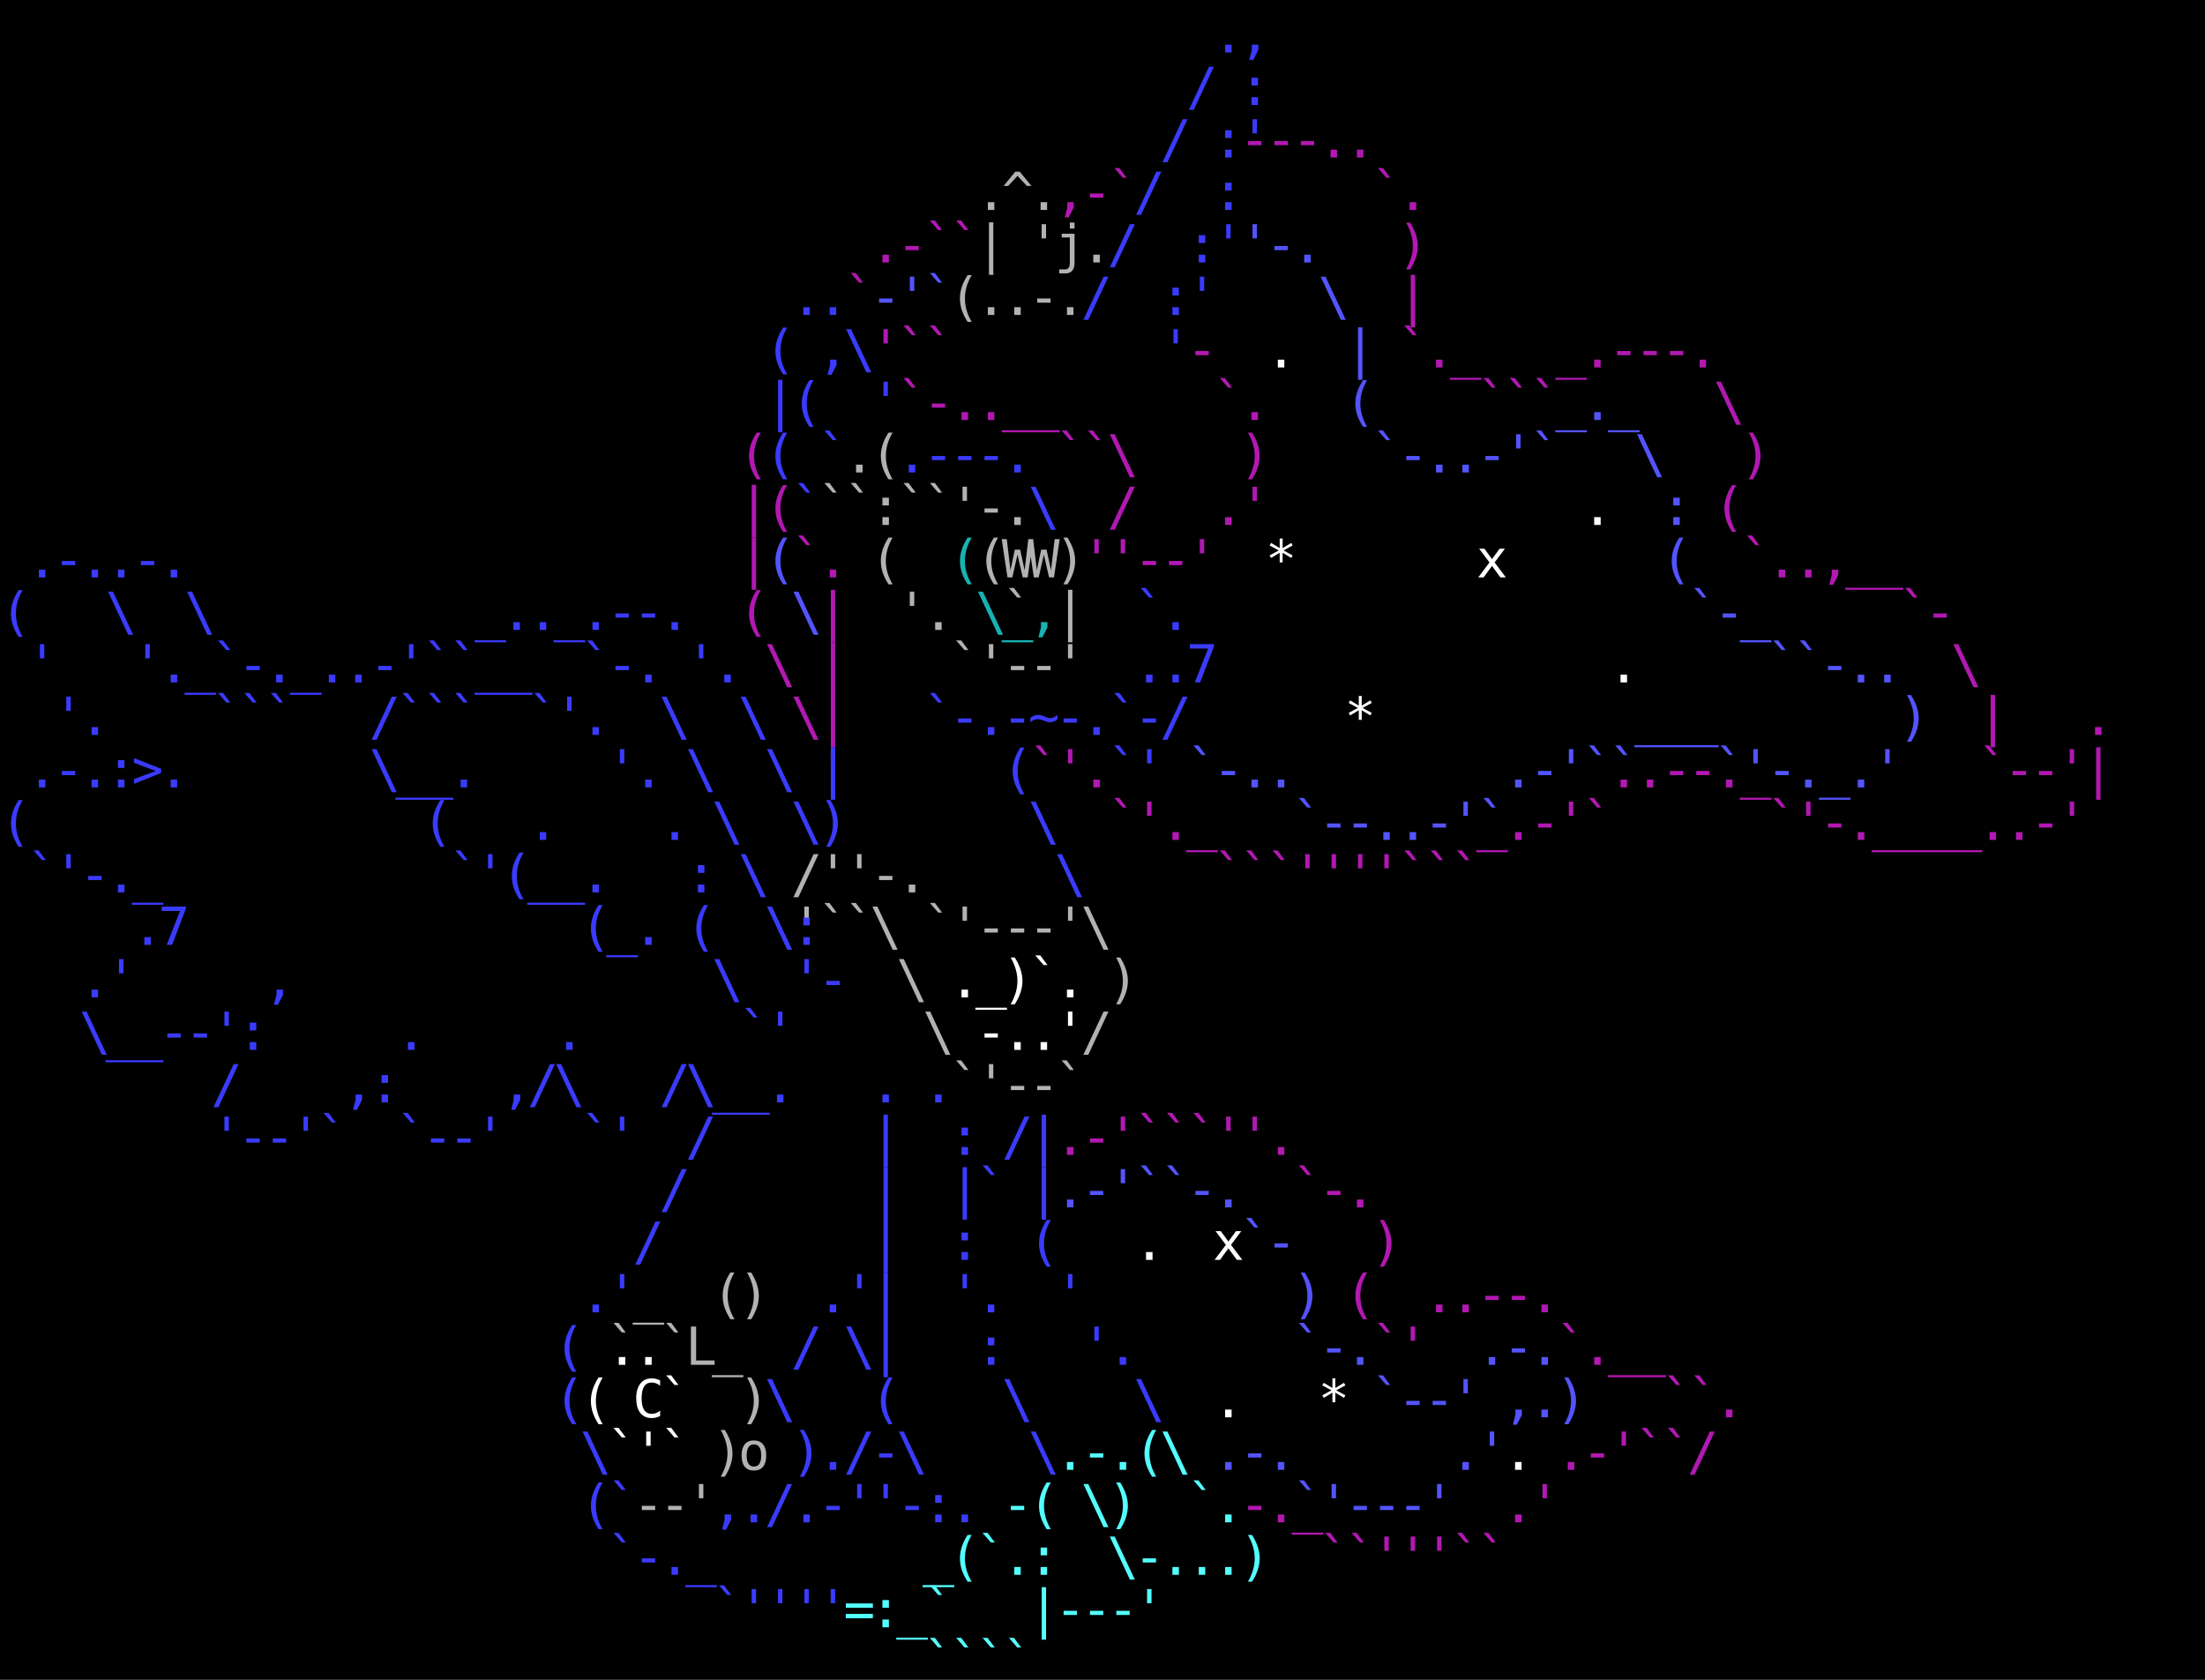
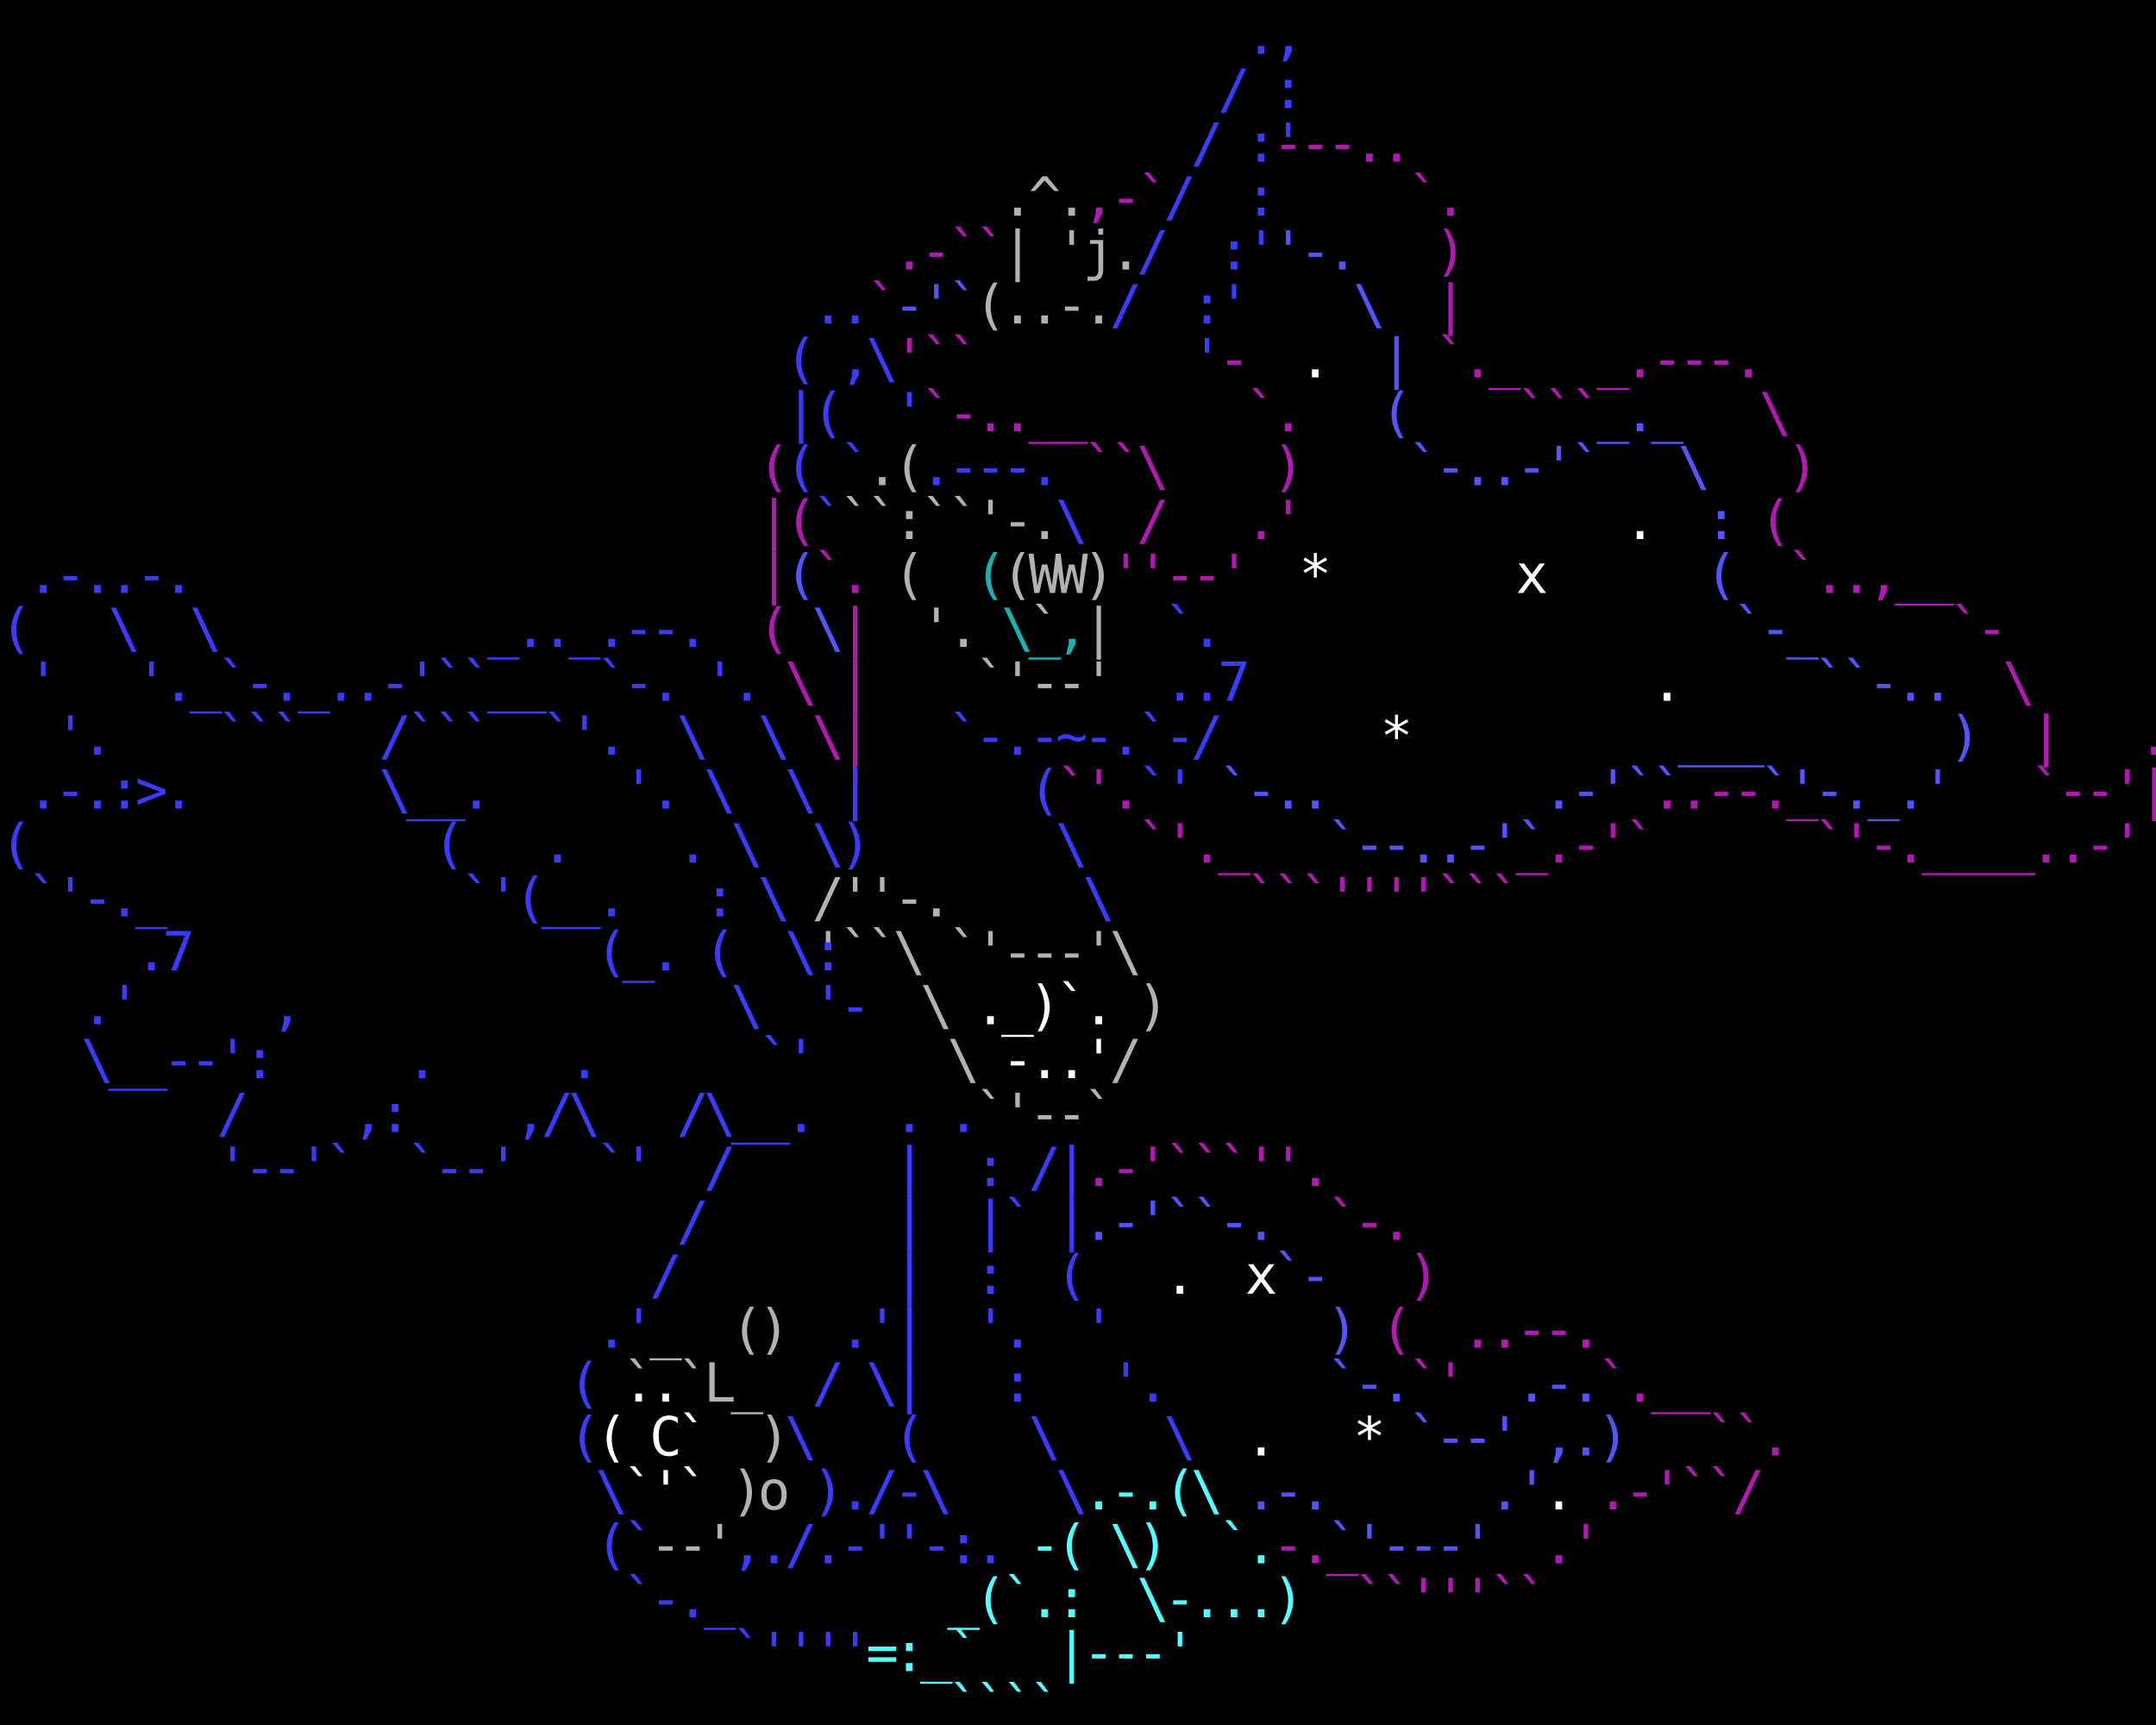
- <svg xmlns="http://www.w3.org/2000/svg" width="504.0" height="384">
-   <rect style="fill:#000000;stroke:none;" width="504.0" height="384" x="0" y="0" />
+ <svg xmlns="http://www.w3.org/2000/svg" width="480.0" height="384">
+   <rect style="fill:#000000;stroke:none;" width="480.0" height="384" x="0" y="0" />
  <text y="0" x="0" style="font-family:monospace;font-size:12px;font-weight:#b2b2b2;fill:white;fill:#18b2b2;letter-spacing:-1.2px" xml:space="preserve">
-     <tspan x="0" y="24">                                                                               </tspan>
-     <tspan x="0" y="36">                                                                               </tspan>
-     <tspan x="0" y="48">                                                                               </tspan>
-     <tspan x="0" y="60">                                                                               </tspan>
-     <tspan x="0" y="72">                                                                               </tspan>
-     <tspan x="0" y="84">                                                                               </tspan>
-     <tspan x="0" y="96">                                                                               </tspan>
-     <tspan x="0" y="108">                                                                               </tspan>
-     <tspan x="0" y="120">                                                                               </tspan>
-     <tspan x="0" y="132">                                    (                                              </tspan>
-     <tspan x="0" y="144">                                     \_,                                           </tspan>
-     <tspan x="0" y="156">                                                                               </tspan>
-     <tspan x="0" y="168">                                                                               </tspan>
-     <tspan x="0" y="180">                                                                               </tspan>
-     <tspan x="0" y="192">                                                                               </tspan>
+     <tspan x="0" y="132">                                    (</tspan>
+     <tspan x="0" y="144">                                     \_,</tspan>
  </text>
  <text y="0" x="0" style="font-family:monospace;font-size:12px;font-weight:#b2b2b2;fill:white;fill:#b218b2;letter-spacing:-1.2px" xml:space="preserve">
-     <tspan x="0" y="12">                                                                               </tspan>
-     <tspan x="0" y="24">                                                                               </tspan>
-     <tspan x="0" y="36">                                               ---..                               </tspan>
-     <tspan x="0" y="48">                                        ,-`         `.                             </tspan>
-     <tspan x="0" y="60">                                 .-``                )                             </tspan>
-     <tspan x="0" y="72">                                `                    |                             </tspan>
-     <tspan x="0" y="84">                                 '``         -       `._   _.---.                  </tspan>
-     <tspan x="0" y="96">                                  `-..__      `.        ```      \                 </tspan>
-     <tspan x="0" y="108">                            (           ``\    )                  )                </tspan>
-     <tspan x="0" y="120">                            |(            /   .'                 (                 </tspan>
-     <tspan x="0" y="132">                            | `.         ''--'                    `..,__           </tspan>
-     <tspan x="0" y="144">                            (  |                                        `-         </tspan>
-     <tspan x="0" y="156">                             \ |                                          \        </tspan>
-     <tspan x="0" y="168">                              \|                                           |   .   </tspan>
-     <tspan x="0" y="180">                               '       `'.                   ..--._        `--'|   </tspan>
-     <tspan x="0" y="192">                                          `'._          _.-'`      `'-.____..-'    </tspan>
-     <tspan x="0" y="204">                                              ```''''```                           </tspan>
-     <tspan x="0" y="216">                                                                               </tspan>
-     <tspan x="0" y="228">                                                                               </tspan>
-     <tspan x="0" y="240">                                                                               </tspan>
-     <tspan x="0" y="252">                                                                               </tspan>
-     <tspan x="0" y="264">                                        .-'```''.                                   </tspan>
-     <tspan x="0" y="276">                                                 `-.                                </tspan>
-     <tspan x="0" y="288">                                                    )                              </tspan>
-     <tspan x="0" y="300">                                                   (  ..--.                        </tspan>
-     <tspan x="0" y="312">                                                    `'     `.__                    </tspan>
-     <tspan x="0" y="324">                                                               ``.                 </tspan>
-     <tspan x="0" y="336">                                                           .-'``/                  </tspan>
-     <tspan x="0" y="348">                                               -._       .'                        </tspan>
-     <tspan x="0" y="360">                                                  ``'''``                          </tspan>
-     <tspan x="0" y="372">                                                                               </tspan>
-     <tspan x="0" y="384">                                                                               </tspan>
+     <tspan x="0" y="36">                                               ---..</tspan>
+     <tspan x="0" y="48">                                        ,-`         `.</tspan>
+     <tspan x="0" y="60">                                 .-``                )</tspan>
+     <tspan x="0" y="72">                                `                    |</tspan>
+     <tspan x="0" y="84">                                 '``         -       `._   _.---.</tspan>
+     <tspan x="0" y="96">                                  `-..__      `.        ```      \</tspan>
+     <tspan x="0" y="108">                            (           ``\    )                  )</tspan>
+     <tspan x="0" y="120">                            |(            /   .'                 (</tspan>
+     <tspan x="0" y="132">                            | `.         ''--'                    `..,__</tspan>
+     <tspan x="0" y="144">                            (  |                                        `-</tspan>
+     <tspan x="0" y="156">                             \ |                                          \</tspan>
+     <tspan x="0" y="168">                              \|                                           |   .</tspan>
+     <tspan x="0" y="180">                               '       `'.                   ..--._        `--'|</tspan>
+     <tspan x="0" y="192">                                          `'._          _.-'`      `'-.____..-'</tspan>
+     <tspan x="0" y="204">                                              ```''''```</tspan>
+     <tspan x="0" y="264">                                        .-'```''.</tspan>
+     <tspan x="0" y="276">                                                 `-.</tspan>
+     <tspan x="0" y="288">                                                    )</tspan>
+     <tspan x="0" y="300">                                                   (  ..--.</tspan>
+     <tspan x="0" y="312">                                                    `'     `.__</tspan>
+     <tspan x="0" y="324">                                                               ``.</tspan>
+     <tspan x="0" y="336">                                                           .-'``/</tspan>
+     <tspan x="0" y="348">                                               -._       .'</tspan>
+     <tspan x="0" y="360">                                                  ``'''``</tspan>
  </text>
  <text y="0" x="0" style="font-family:monospace;font-size:12px;font-weight:#b2b2b2;fill:white;fill:#54ffff;letter-spacing:-1.2px" xml:space="preserve">
-     <tspan x="0" y="12">                                                                               </tspan>
-     <tspan x="0" y="24">                                                                               </tspan>
-     <tspan x="0" y="36">                                                                               </tspan>
-     <tspan x="0" y="48">                                                                               </tspan>
-     <tspan x="0" y="60">                                                                               </tspan>
-     <tspan x="0" y="72">                                                                               </tspan>
-     <tspan x="0" y="84">                                                                               </tspan>
-     <tspan x="0" y="96">                                                                               </tspan>
-     <tspan x="0" y="108">                                                                               </tspan>
-     <tspan x="0" y="120">                                                                               </tspan>
-     <tspan x="0" y="132">                                                                               </tspan>
-     <tspan x="0" y="144">                                                                               </tspan>
-     <tspan x="0" y="156">                                                                               </tspan>
-     <tspan x="0" y="168">                                                                               </tspan>
-     <tspan x="0" y="180">                                                                               </tspan>
-     <tspan x="0" y="192">                                                                               </tspan>
-     <tspan x="0" y="204">                                                                               </tspan>
-     <tspan x="0" y="216">                                                                               </tspan>
-     <tspan x="0" y="228">                                                                               </tspan>
-     <tspan x="0" y="240">                                                                               </tspan>
-     <tspan x="0" y="252">                                                                               </tspan>
-     <tspan x="0" y="264">                                                                               </tspan>
-     <tspan x="0" y="276">                                                                               </tspan>
-     <tspan x="0" y="288">                                                                               </tspan>
-     <tspan x="0" y="300">                                                                               </tspan>
-     <tspan x="0" y="312">                                                                               </tspan>
-     <tspan x="0" y="324">                                                                               </tspan>
-     <tspan x="0" y="336">                                        .-.(\                                      </tspan>
-     <tspan x="0" y="348">                                      -( \)  `.                                    </tspan>
-     <tspan x="0" y="360">                                   _(`.:  \-...)                                   </tspan>
-     <tspan x="0" y="372">                                =:_`   |---'                                       </tspan>
-     <tspan x="0" y="384">                                   ````                                            </tspan>
+     <tspan x="0" y="336">                                        .-.(\</tspan>
+     <tspan x="0" y="348">                                      -( \)  `.</tspan>
+     <tspan x="0" y="360">                                   _(`.:  \-...)</tspan>
+     <tspan x="0" y="372">                                =:_`   |---'</tspan>
+     <tspan x="0" y="384">                                   ````</tspan>
  </text>
  <text y="0" x="0" style="font-family:monospace;font-size:12px;font-weight:#b2b2b2;fill:white;fill:#b2b2b2;letter-spacing:-1.2px" xml:space="preserve">
-     <tspan x="0" y="12">                                                                               </tspan>
-     <tspan x="0" y="24">                                                                               </tspan>
-     <tspan x="0" y="36">                                                                               </tspan>
-     <tspan x="0" y="48">                                     .^.                                           </tspan>
-     <tspan x="0" y="60">                                     | 'j.                                         </tspan>
-     <tspan x="0" y="72">                                    (..-.                                          </tspan>
-     <tspan x="0" y="84">                                                                               </tspan>
-     <tspan x="0" y="96">                                                                               </tspan>
-     <tspan x="0" y="108">                                .(                                                 </tspan>
-     <tspan x="0" y="120">                               ``:``'-.                                            </tspan>
-     <tspan x="0" y="132">                                 (   (WW)                                          </tspan>
-     <tspan x="0" y="144">                                  '.  ` |                                          </tspan>
-     <tspan x="0" y="156">                                    `'--'                                          </tspan>
-     <tspan x="0" y="168">                                                                               </tspan>
-     <tspan x="0" y="180">                                                                               </tspan>
-     <tspan x="0" y="192">                                                                               </tspan>
-     <tspan x="0" y="204">                              /''-.                                                </tspan>
-     <tspan x="0" y="216">                              '``\ `'---'\                                         </tspan>
-     <tspan x="0" y="228">                                  \       )                                        </tspan>
-     <tspan x="0" y="240">                                   \     /                                         </tspan>
-     <tspan x="0" y="252">                                    `'--`                                          </tspan>
-     <tspan x="0" y="264">                                                                               </tspan>
-     <tspan x="0" y="276">                                                                               </tspan>
-     <tspan x="0" y="288">                                                                               </tspan>
-     <tspan x="0" y="300">                        _  ()                                                      </tspan>
-     <tspan x="0" y="312">                       ` `L_                                                       </tspan>
-     <tspan x="0" y="324">                            )                                                      </tspan>
-     <tspan x="0" y="336">                           )o                                                      </tspan>
-     <tspan x="0" y="348">                        --'                                                        </tspan>
-     <tspan x="0" y="360">                                                                               </tspan>
-     <tspan x="0" y="372">                                                                               </tspan>
-     <tspan x="0" y="384">                                                                               </tspan>
+     <tspan x="0" y="48">                                     .^.</tspan>
+     <tspan x="0" y="60">                                     | 'j.</tspan>
+     <tspan x="0" y="72">                                    (..-.</tspan>
+     <tspan x="0" y="108">                                .(</tspan>
+     <tspan x="0" y="120">                               ``:``'-.</tspan>
+     <tspan x="0" y="132">                                 (   (WW)</tspan>
+     <tspan x="0" y="144">                                  '.  ` |</tspan>
+     <tspan x="0" y="156">                                    `'--'</tspan>
+     <tspan x="0" y="204">                              /''-.</tspan>
+     <tspan x="0" y="216">                              '``\ `'---'\</tspan>
+     <tspan x="0" y="228">                                  \       )</tspan>
+     <tspan x="0" y="240">                                   \     /</tspan>
+     <tspan x="0" y="252">                                    `'--`</tspan>
+     <tspan x="0" y="300">                        _  ()</tspan>
+     <tspan x="0" y="312">                       ` `L_</tspan>
+     <tspan x="0" y="324">                            )</tspan>
+     <tspan x="0" y="336">                           )o</tspan>
+     <tspan x="0" y="348">                        --'</tspan>
  </text>
  <text y="0" x="0" style="font-family:monospace;font-size:12px;font-weight:#b2b2b2;fill:white;fill:#ffffff;letter-spacing:-1.2px" xml:space="preserve">
-     <tspan x="0" y="24">                                                                               </tspan>
-     <tspan x="0" y="36">                                                                               </tspan>
-     <tspan x="0" y="48">                                                                               </tspan>
-     <tspan x="0" y="60">                                                                               </tspan>
-     <tspan x="0" y="72">                                                                               </tspan>
-     <tspan x="0" y="84">                                                .                                  </tspan>
-     <tspan x="0" y="96">                                                                               </tspan>
-     <tspan x="0" y="108">                                                                               </tspan>
-     <tspan x="0" y="120">                                                            .                      </tspan>
-     <tspan x="0" y="132">                                                *       x                          </tspan>
-     <tspan x="0" y="144">                                                                               </tspan>
-     <tspan x="0" y="156">                                                             .                     </tspan>
-     <tspan x="0" y="168">                                                   *                               </tspan>
-     <tspan x="0" y="180">                                                                               </tspan>
-     <tspan x="0" y="192">                                                                               </tspan>
-     <tspan x="0" y="204">                                                                               </tspan>
-     <tspan x="0" y="216">                                                                               </tspan>
-     <tspan x="0" y="228">                                    ._)`.                                          </tspan>
-     <tspan x="0" y="240">                                     -..'                                          </tspan>
-     <tspan x="0" y="252">                                                                               </tspan>
-     <tspan x="0" y="264">                                                                               </tspan>
-     <tspan x="0" y="276">                                                                               </tspan>
-     <tspan x="0" y="288">                                           .  x                                    </tspan>
-     <tspan x="0" y="300">                                                                               </tspan>
-     <tspan x="0" y="312">                       ..                                                          </tspan>
-     <tspan x="0" y="324">                      ( C`                    .   *                                </tspan>
-     <tspan x="0" y="336">                       `'`                               .                         </tspan>
-     <tspan x="0" y="348">                                                                               </tspan>
-     <tspan x="0" y="360">                                                                               </tspan>
-     <tspan x="0" y="372">                                                                               </tspan>
+     <tspan x="0" y="84">                                                .</tspan>
+     <tspan x="0" y="120">                                                            .</tspan>
+     <tspan x="0" y="132">                                                *       x</tspan>
+     <tspan x="0" y="156">                                                             .</tspan>
+     <tspan x="0" y="168">                                                   *</tspan>
+     <tspan x="0" y="228">                                    ._)`.</tspan>
+     <tspan x="0" y="240">                                     -..'</tspan>
+     <tspan x="0" y="288">                                           .  x</tspan>
+     <tspan x="0" y="312">                       ..</tspan>
+     <tspan x="0" y="324">                      ( C`                    .   *</tspan>
+     <tspan x="0" y="336">                       `'`                               .</tspan>
  </text>
  <text y="0" x="0" style="font-family:monospace;font-size:12px;font-weight:#b2b2b2;fill:white;fill:#5454ff;letter-spacing:-1.2px" xml:space="preserve">
-     <tspan x="0" y="24">                                                                               </tspan>
-     <tspan x="0" y="36">                                                                               </tspan>
-     <tspan x="0" y="48">                                                                               </tspan>
-     <tspan x="0" y="60">                                               '-.                                 </tspan>
-     <tspan x="0" y="72">                                 -'`              \                                </tspan>
-     <tspan x="0" y="84">                                                   |                               </tspan>
-     <tspan x="0" y="96">                                                   (       _._                     </tspan>
-     <tspan x="0" y="108">                                                    `-..-'`   \                    </tspan>
-     <tspan x="0" y="120">                                                               :                   </tspan>
-     <tspan x="0" y="132">                             (                                 (                   </tspan>
-     <tspan x="0" y="144">                              \                                 `-_                </tspan>
-     <tspan x="0" y="156">                                                                   ``-..           </tspan>
-     <tspan x="0" y="168">                                                              ___       )          </tspan>
-     <tspan x="0" y="180">                                             `-..        .-'``   `'-._.'           </tspan>
-     <tspan x="0" y="192">                                                 `--..-'`                          </tspan>
-     <tspan x="0" y="204">                                                                               </tspan>
-     <tspan x="0" y="216">                                                                               </tspan>
-     <tspan x="0" y="228">                                                                               </tspan>
-     <tspan x="0" y="240">                                                                               </tspan>
-     <tspan x="0" y="252">                                                                               </tspan>
-     <tspan x="0" y="264">                                                                               </tspan>
-     <tspan x="0" y="276">                                        .-'``-.                                    </tspan>
-     <tspan x="0" y="288">                                               `-                                  </tspan>
-     <tspan x="0" y="300">                                                 )                                 </tspan>
-     <tspan x="0" y="312">                                                 `-.    .-.                        </tspan>
-     <tspan x="0" y="324">                                                    `--' ,.)                       </tspan>
-     <tspan x="0" y="336">                                              .-.      .'                          </tspan>
-     <tspan x="0" y="348">                                                 `'---'                            </tspan>
-     <tspan x="0" y="360">                                                                               </tspan>
-     <tspan x="0" y="372">                                                                               </tspan>
+     <tspan x="0" y="60">                                               '-.</tspan>
+     <tspan x="0" y="72">                                 -'`              \</tspan>
+     <tspan x="0" y="84">                                                   |</tspan>
+     <tspan x="0" y="96">                                                   (       _._</tspan>
+     <tspan x="0" y="108">                                                    `-..-'`   \</tspan>
+     <tspan x="0" y="120">                                                               :</tspan>
+     <tspan x="0" y="132">                             (                                 (</tspan>
+     <tspan x="0" y="144">                              \                                 `-_</tspan>
+     <tspan x="0" y="156">                                                                   ``-..</tspan>
+     <tspan x="0" y="168">                                                              ___       )</tspan>
+     <tspan x="0" y="180">                                             `-..        .-'``   `'-._.'</tspan>
+     <tspan x="0" y="192">                                                 `--..-'`</tspan>
+     <tspan x="0" y="276">                                        .-'``-.</tspan>
+     <tspan x="0" y="288">                                               `-</tspan>
+     <tspan x="0" y="300">                                                 )</tspan>
+     <tspan x="0" y="312">                                                 `-.    .-.</tspan>
+     <tspan x="0" y="324">                                                    `--' ,.)</tspan>
+     <tspan x="0" y="336">                                              .-.      .'</tspan>
+     <tspan x="0" y="348">                                                 `'---'</tspan>
  </text>
  <text y="0" x="0" style="font-family:monospace;font-size:12px;font-weight:#b2b2b2;fill:white;fill:#3b3bff;letter-spacing:-1.2px" xml:space="preserve">
-     <tspan x="0" y="12">                                              .,                                   </tspan>
-     <tspan x="0" y="24">                                             / :                                   </tspan>
-     <tspan x="0" y="36">                                            / :'                                   </tspan>
-     <tspan x="0" y="48">                                           /  :                                    </tspan>
-     <tspan x="0" y="60">                                          /  :'                                    </tspan>
-     <tspan x="0" y="72">                              ..         /  :'                                     </tspan>
-     <tspan x="0" y="84">                             ( ,\           '                                      </tspan>
-     <tspan x="0" y="96">                             |(  '                                                 </tspan>
-     <tspan x="0" y="108">                             ( `  .---.                                            </tspan>
-     <tspan x="0" y="120">                              `        \                                           </tspan>
-     <tspan x="0" y="132"> .-..-.                                                                            </tspan>
-     <tspan x="0" y="144">(   \  \          _.._.--.                 `.                                      </tspan>
-     <tspan x="0" y="156"> '   '._`-._..-'``__  `-. '.               ..7                                    </tspan>
-     <tspan x="0" y="168">  '.    ```   /```  `'.  \  \      `-.-~-.`-/                                     </tspan>
-     <tspan x="0" y="180"> .-.:&gt;.       \__.     '. \  \ |      (   `'                                      </tspan>
-     <tspan x="0" y="192">(               (   .    . \  \)       \                                           </tspan>
-     <tspan x="0" y="204"> `'-._           `'(__.   : \           \                                          </tspan>
-     <tspan x="0" y="216">     .7               (_. (  \:                                                    </tspan>
-     <tspan x="0" y="228">   .'     ,                \  '-                                                   </tspan>
-     <tspan x="0" y="240">   \__--':     .     .      `'                                                     </tspan>
-     <tspan x="0" y="252">        /    ,:    ,/\   /\__.   . .                                               </tspan>
-     <tspan x="0" y="264">        '--'`  `--'   `'  /      |  : /|                                           </tspan>
-     <tspan x="0" y="276">                         /       |  |` |                                           </tspan>
-     <tspan x="0" y="288">                        /        |  :  (                                           </tspan>
-     <tspan x="0" y="300">                      .'       .'|  '.  '                                          </tspan>
-     <tspan x="0" y="312">                     (        / \|   :   '.                                        </tspan>
-     <tspan x="0" y="324">                     (       \   (    \    \                                       </tspan>
-     <tspan x="0" y="336">                      \       )./-\    \                                           </tspan>
-     <tspan x="0" y="348">                      (`   ,./.-''-:.                                              </tspan>
-     <tspan x="0" y="360">                       `-._                                                        </tspan>
-     <tspan x="0" y="372">                           `''''                                                   </tspan>
-     <tspan x="0" y="384">                                                                               </tspan>
+     <tspan x="0" y="12">                                              .,</tspan>
+     <tspan x="0" y="24">                                             / :</tspan>
+     <tspan x="0" y="36">                                            / :'</tspan>
+     <tspan x="0" y="48">                                           /  :</tspan>
+     <tspan x="0" y="60">                                          /  :'</tspan>
+     <tspan x="0" y="72">                              ..         /  :'</tspan>
+     <tspan x="0" y="84">                             ( ,\           '</tspan>
+     <tspan x="0" y="96">                             |(  '</tspan>
+     <tspan x="0" y="108">                             ( `  .---.</tspan>
+     <tspan x="0" y="120">                              `        \</tspan>
+     <tspan x="0" y="132"> .-..-.</tspan>
+     <tspan x="0" y="144">(   \  \          _.._.--.                 `.</tspan>
+     <tspan x="0" y="156"> '   '._`-._..-'``__  `-. '.               ..7</tspan>
+     <tspan x="0" y="168">  '.    ```   /```  `'.  \  \      `-.-~-.`-/</tspan>
+     <tspan x="0" y="180"> .-.:&gt;.       \__.     '. \  \ |      (   `'</tspan>
+     <tspan x="0" y="192">(               (   .    . \  \)       \</tspan>
+     <tspan x="0" y="204"> `'-._           `'(__.   : \           \</tspan>
+     <tspan x="0" y="216">     .7               (_. (  \:</tspan>
+     <tspan x="0" y="228">   .'     ,                \  '-</tspan>
+     <tspan x="0" y="240">   \__--':     .     .      `'</tspan>
+     <tspan x="0" y="252">        /    ,:    ,/\   /\__.   . .</tspan>
+     <tspan x="0" y="264">        '--'`  `--'   `'  /      |  : /|</tspan>
+     <tspan x="0" y="276">                         /       |  |` |</tspan>
+     <tspan x="0" y="288">                        /        |  :  (</tspan>
+     <tspan x="0" y="300">                      .'       .'|  '.  '</tspan>
+     <tspan x="0" y="312">                     (        / \|   :   '.</tspan>
+     <tspan x="0" y="324">                     (       \   (    \    \</tspan>
+     <tspan x="0" y="336">                      \       )./-\    \</tspan>
+     <tspan x="0" y="348">                      (`   ,./.-''-:.</tspan>
+     <tspan x="0" y="360">                       `-._</tspan>
+     <tspan x="0" y="372">                           `''''</tspan>
  </text>
</svg>
